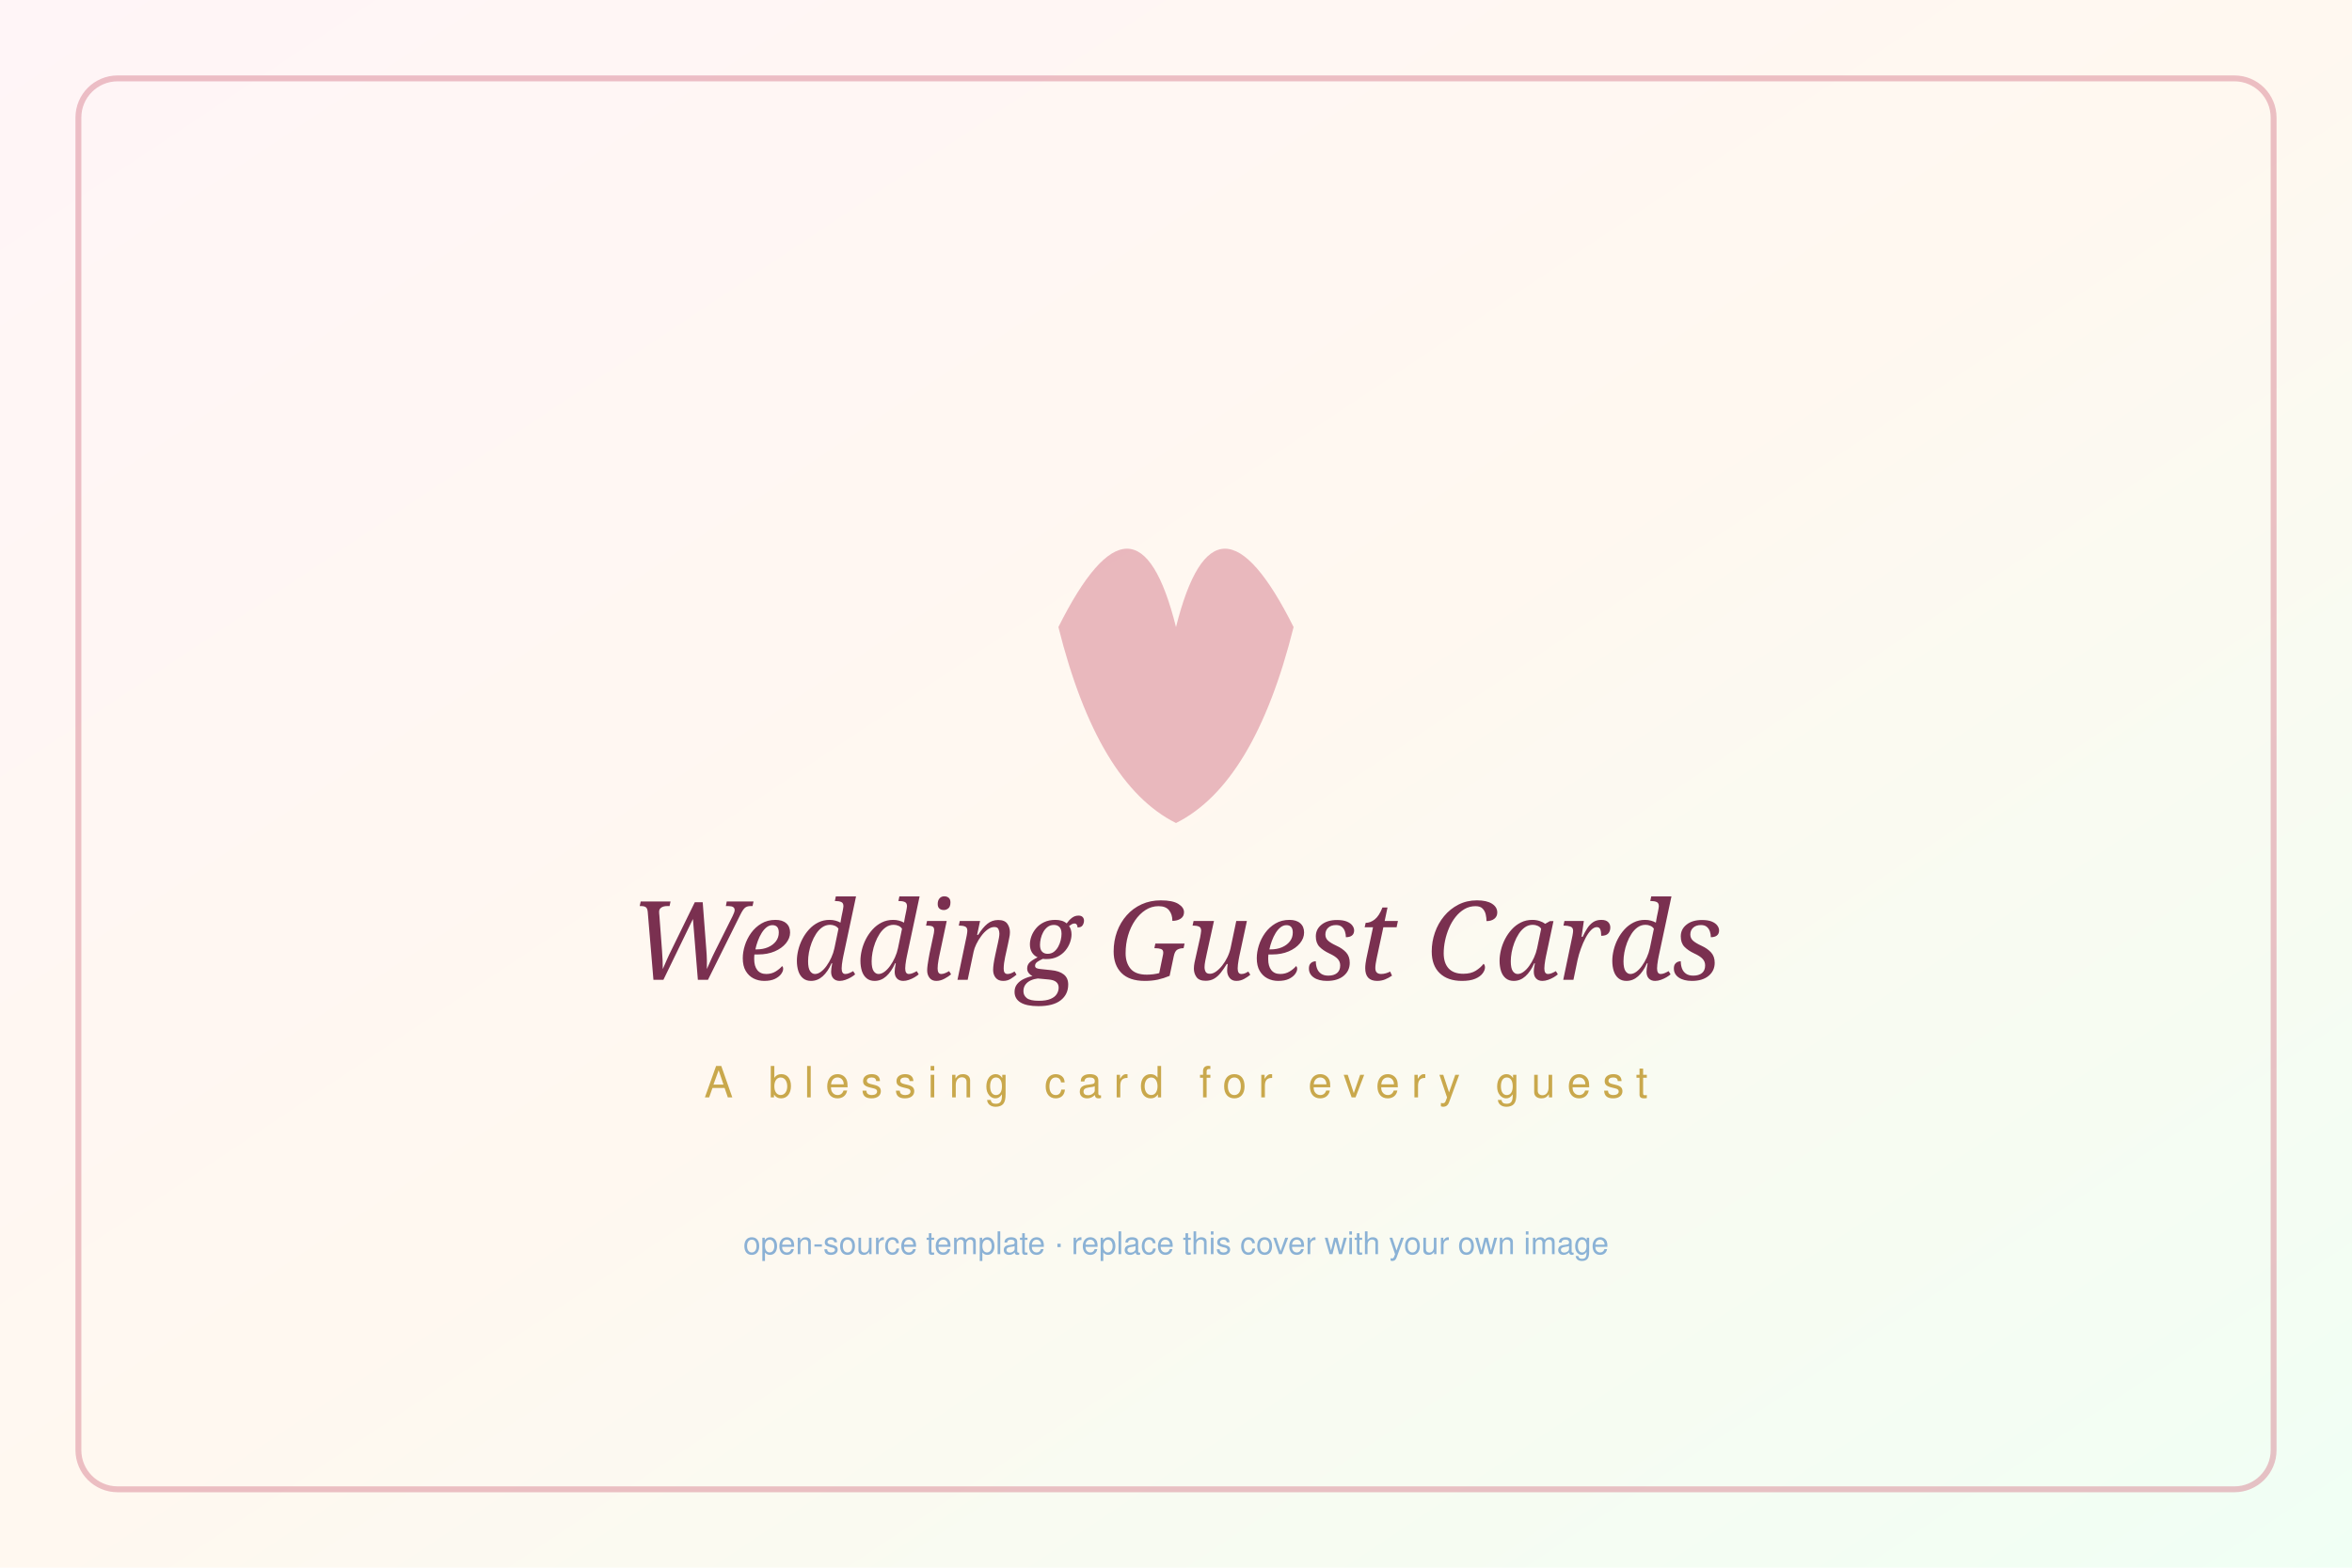
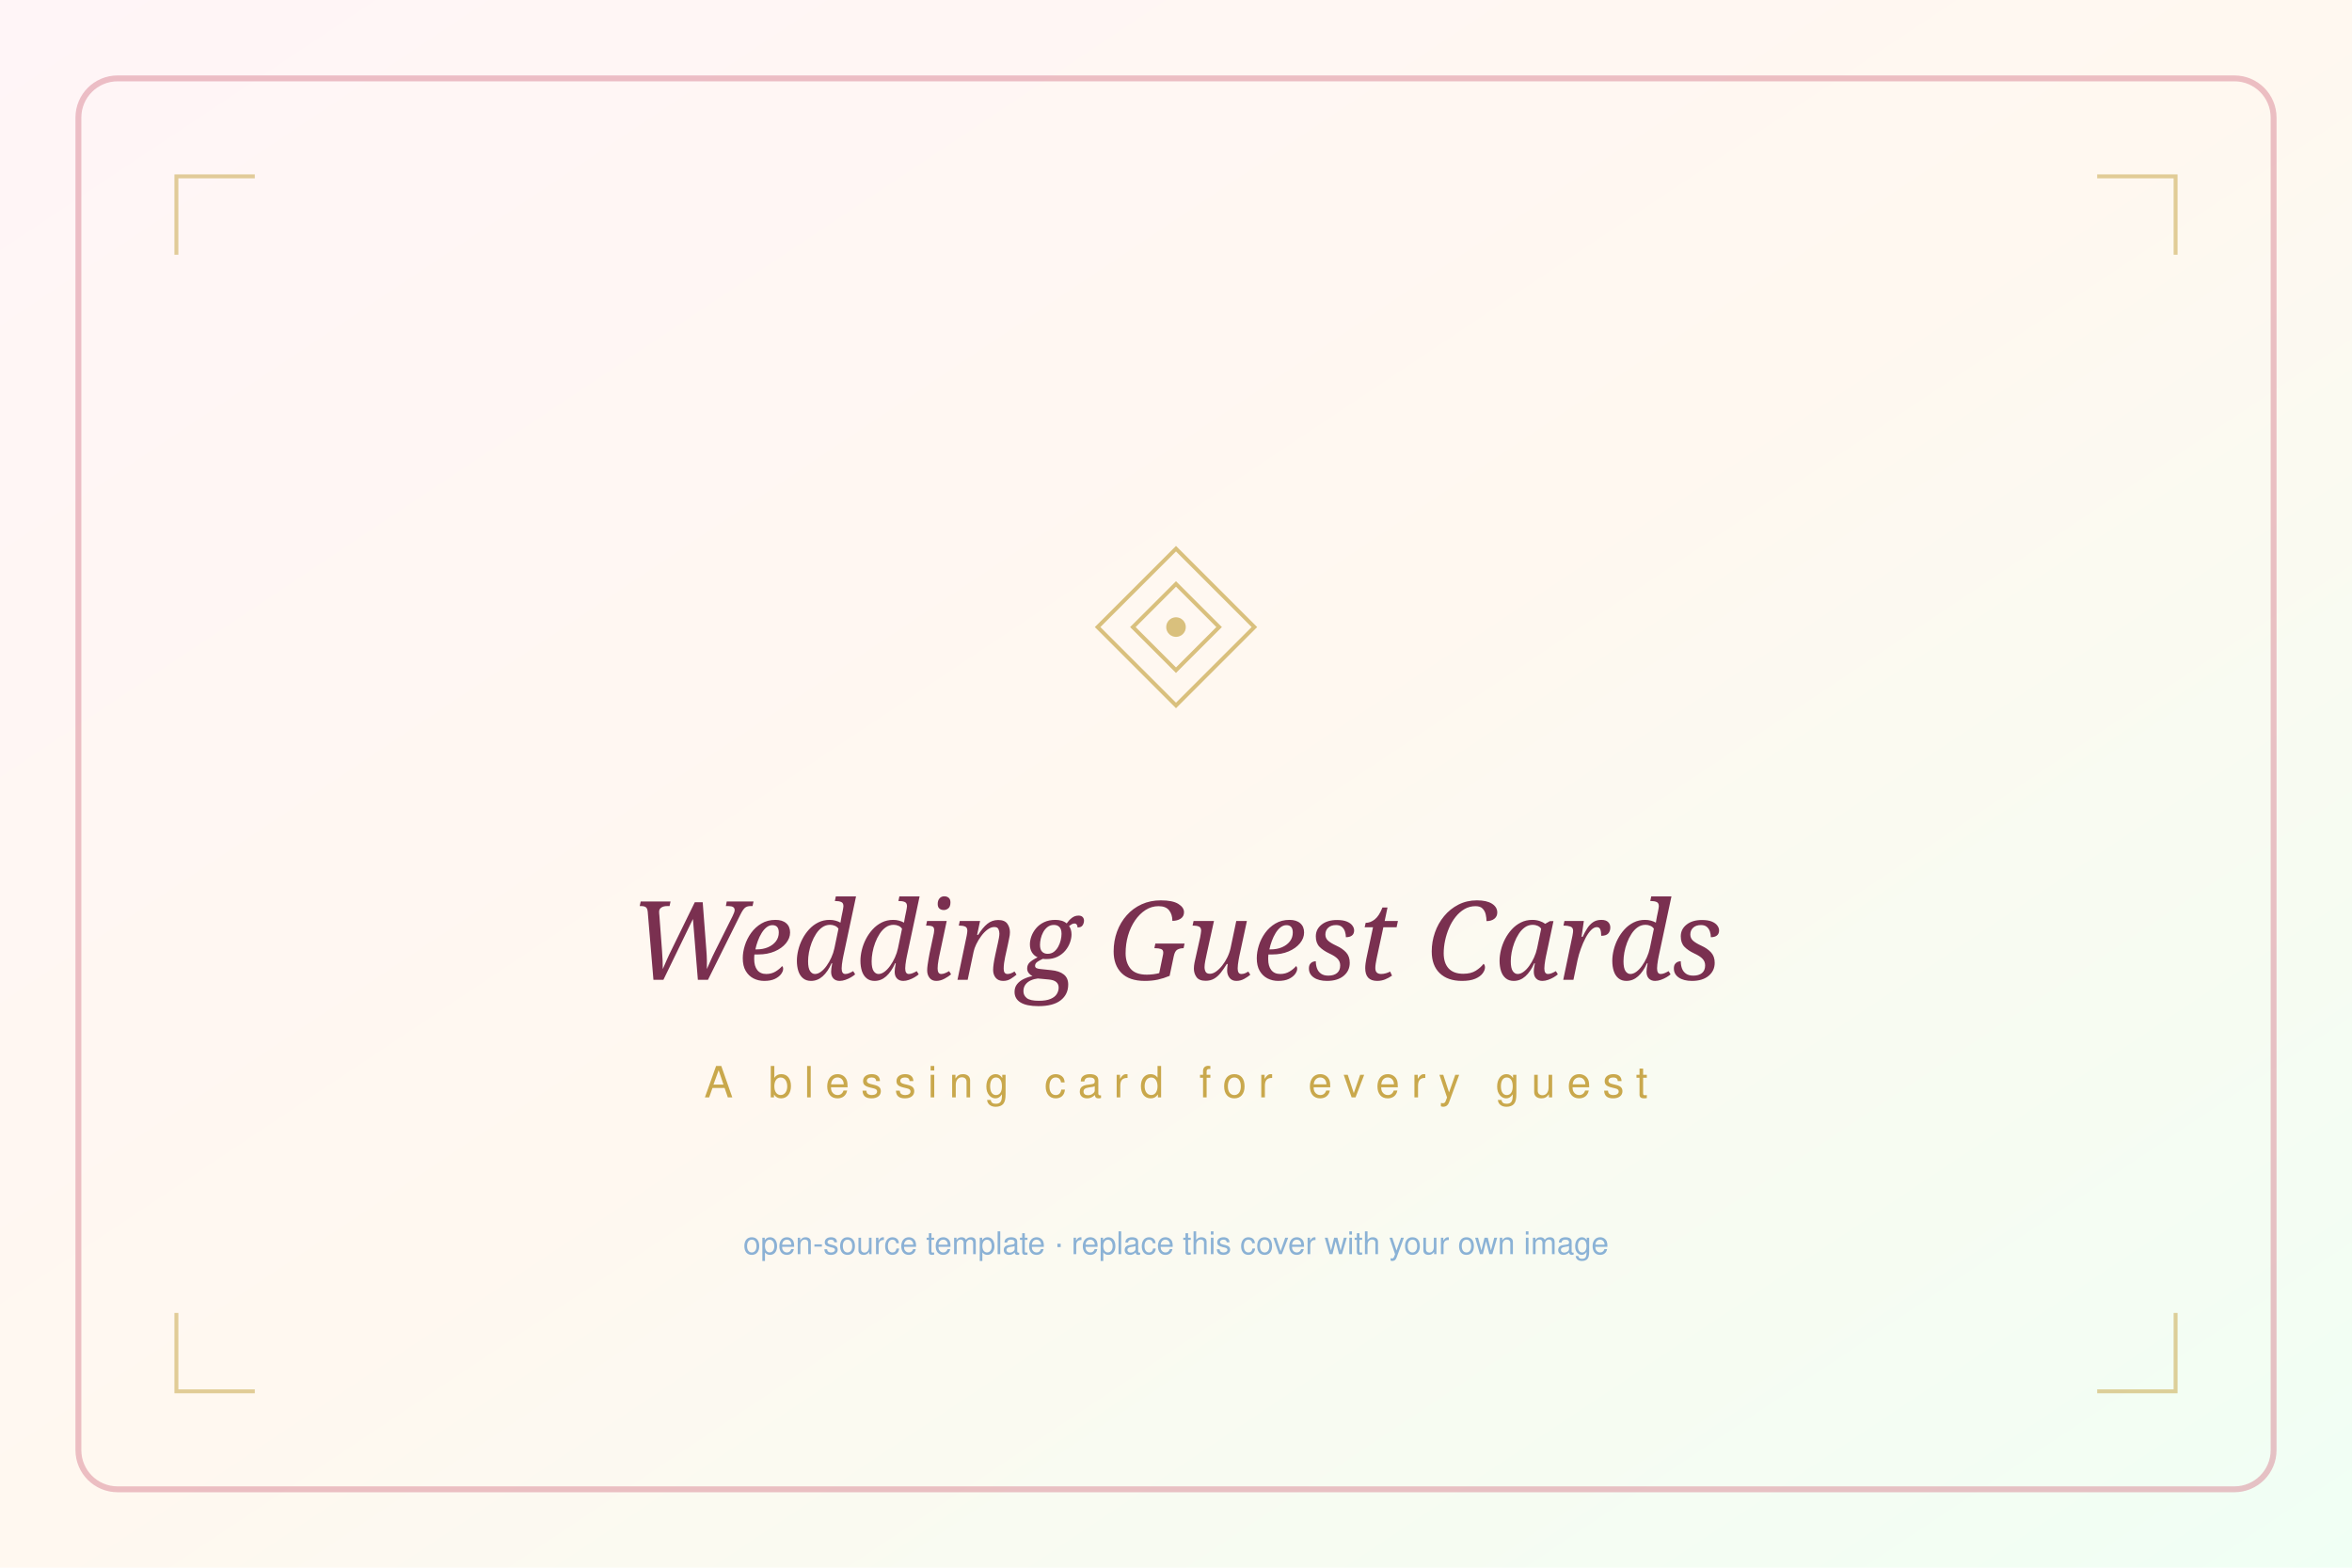
<svg xmlns="http://www.w3.org/2000/svg" viewBox="0 0 1200 800" width="1200" height="800">
  <defs>
    <linearGradient id="bg" x1="0" y1="0" x2="1" y2="1">
      <stop offset="0%" stop-color="#fff5f7" />
      <stop offset="50%" stop-color="#fff8f0" />
      <stop offset="100%" stop-color="#f0fff4" />
    </linearGradient>
+     <linearGradient id="divider" x1="0%" y1="0%" x2="100%" y2="0%">
+       <stop offset="0%" stop-color="#c9a84c" stop-opacity="0" />
+       <stop offset="50%" stop-color="#c9a84c" stop-opacity="0.7" />
+       <stop offset="100%" stop-color="#c9a84c" stop-opacity="0" />
+     </linearGradient>
  </defs>
  <rect width="1200" height="800" fill="url(#bg)" />
  <rect x="40" y="40" width="1120" height="720" fill="none" stroke="#d4778a" stroke-width="3" opacity="0.45" rx="20" />
-   <g opacity="0.5" fill="#d4778a">
-     <path d="M 540 320 Q 580 240 600 320 Q 620 240 660 320 Q 640 400 600 420 Q 560 400 540 320 Z" />
+   <g stroke="#c9a84c" stroke-width="2" fill="none" opacity="0.55">
+     <path d="M 90 130 L 90 90 L 130 90" />
+     <path d="M 1110 130 L 1110 90 L 1070 90" />
+     <path d="M 90 670 L 90 710 L 130 710" />
+     <path d="M 1110 670 L 1110 710 L 1070 710" />
  </g>
+   <g transform="translate(600, 320)" stroke="#c9a84c" stroke-width="2" fill="none" opacity="0.7">
+     <path d="M 0 -40 L 40 0 L 0 40 L -40 0 Z" />
+     <path d="M 0 -22 L 22 0 L 0 22 L -22 0 Z" />
+     <circle cx="0" cy="0" r="4" fill="#c9a84c" />
+   </g>
+   <line x1="380" y1="410" x2="820" y2="410" stroke="url(#divider)" stroke-width="1.5" />
  <text x="600" y="500" text-anchor="middle" font-family="Georgia, serif" font-size="56" fill="#7a3050" font-style="italic">Wedding Guest Cards</text>
  <text x="600" y="560" text-anchor="middle" font-family="Helvetica, sans-serif" font-size="22" fill="#c9a84c" letter-spacing="6">A blessing card for every guest</text>
  <text x="600" y="640" text-anchor="middle" font-family="Helvetica, sans-serif" font-size="16" fill="#6699cc" opacity="0.75">open-source template · replace this cover with your own image</text>
</svg>
